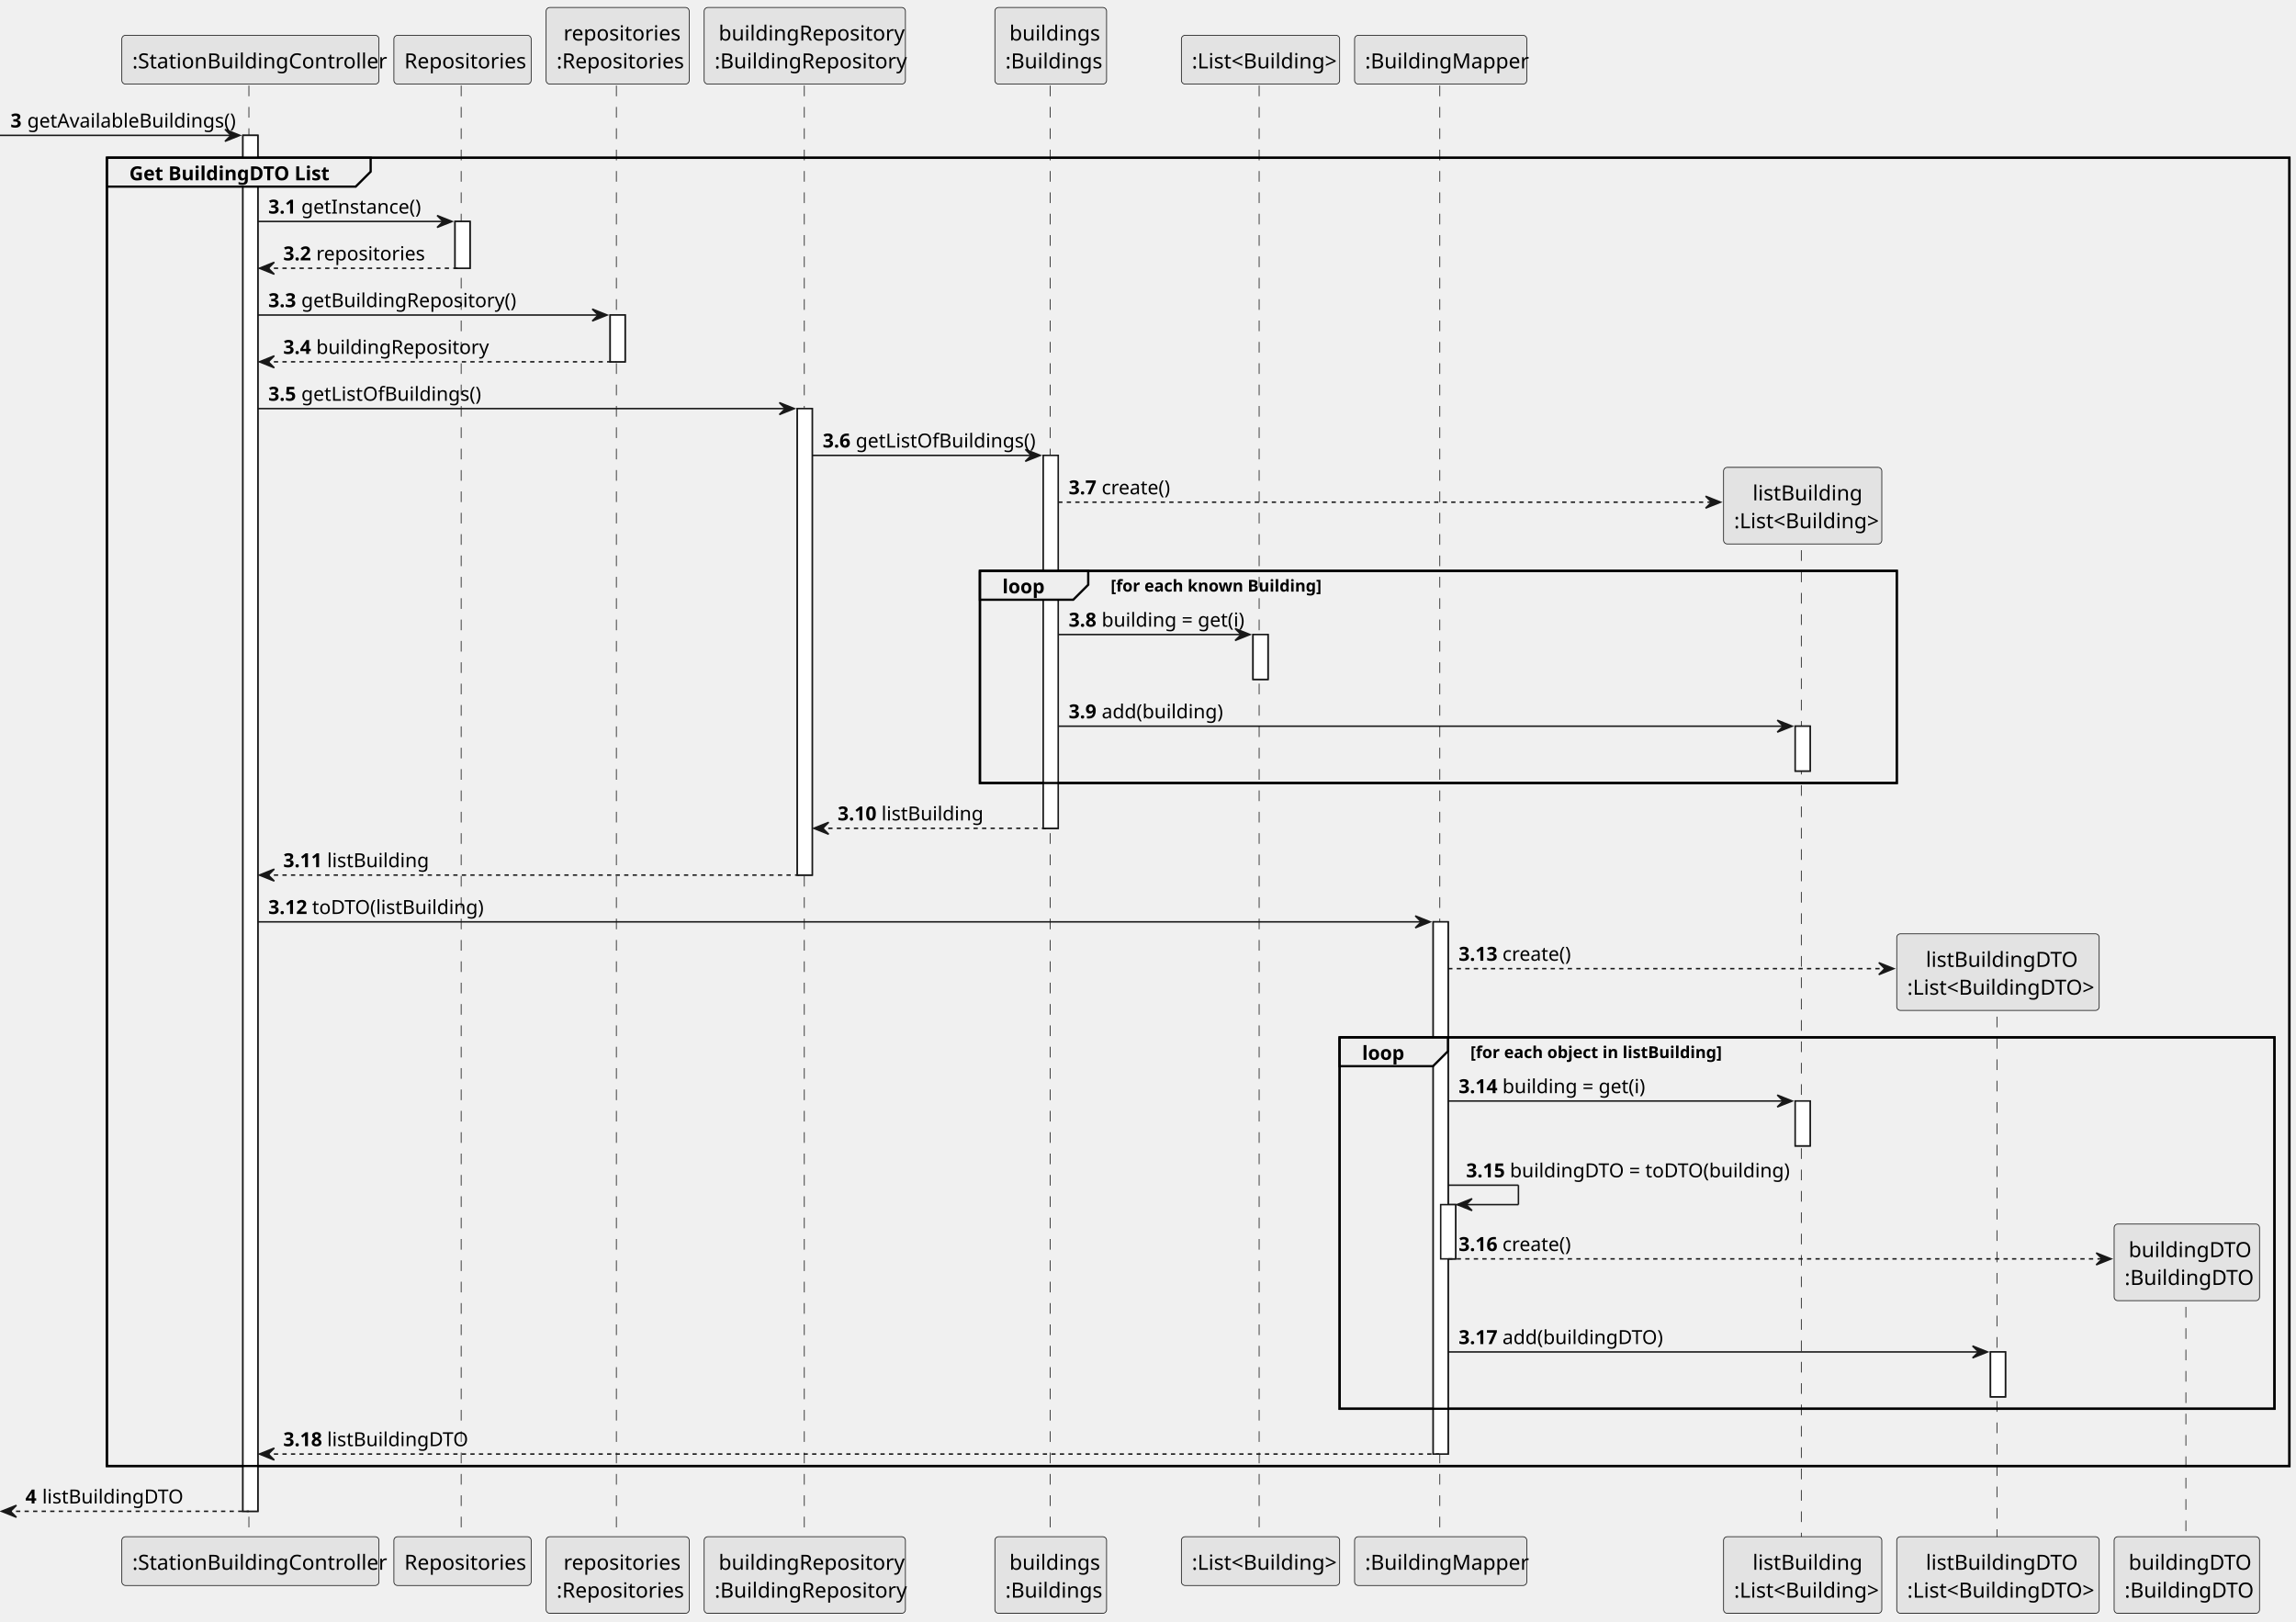
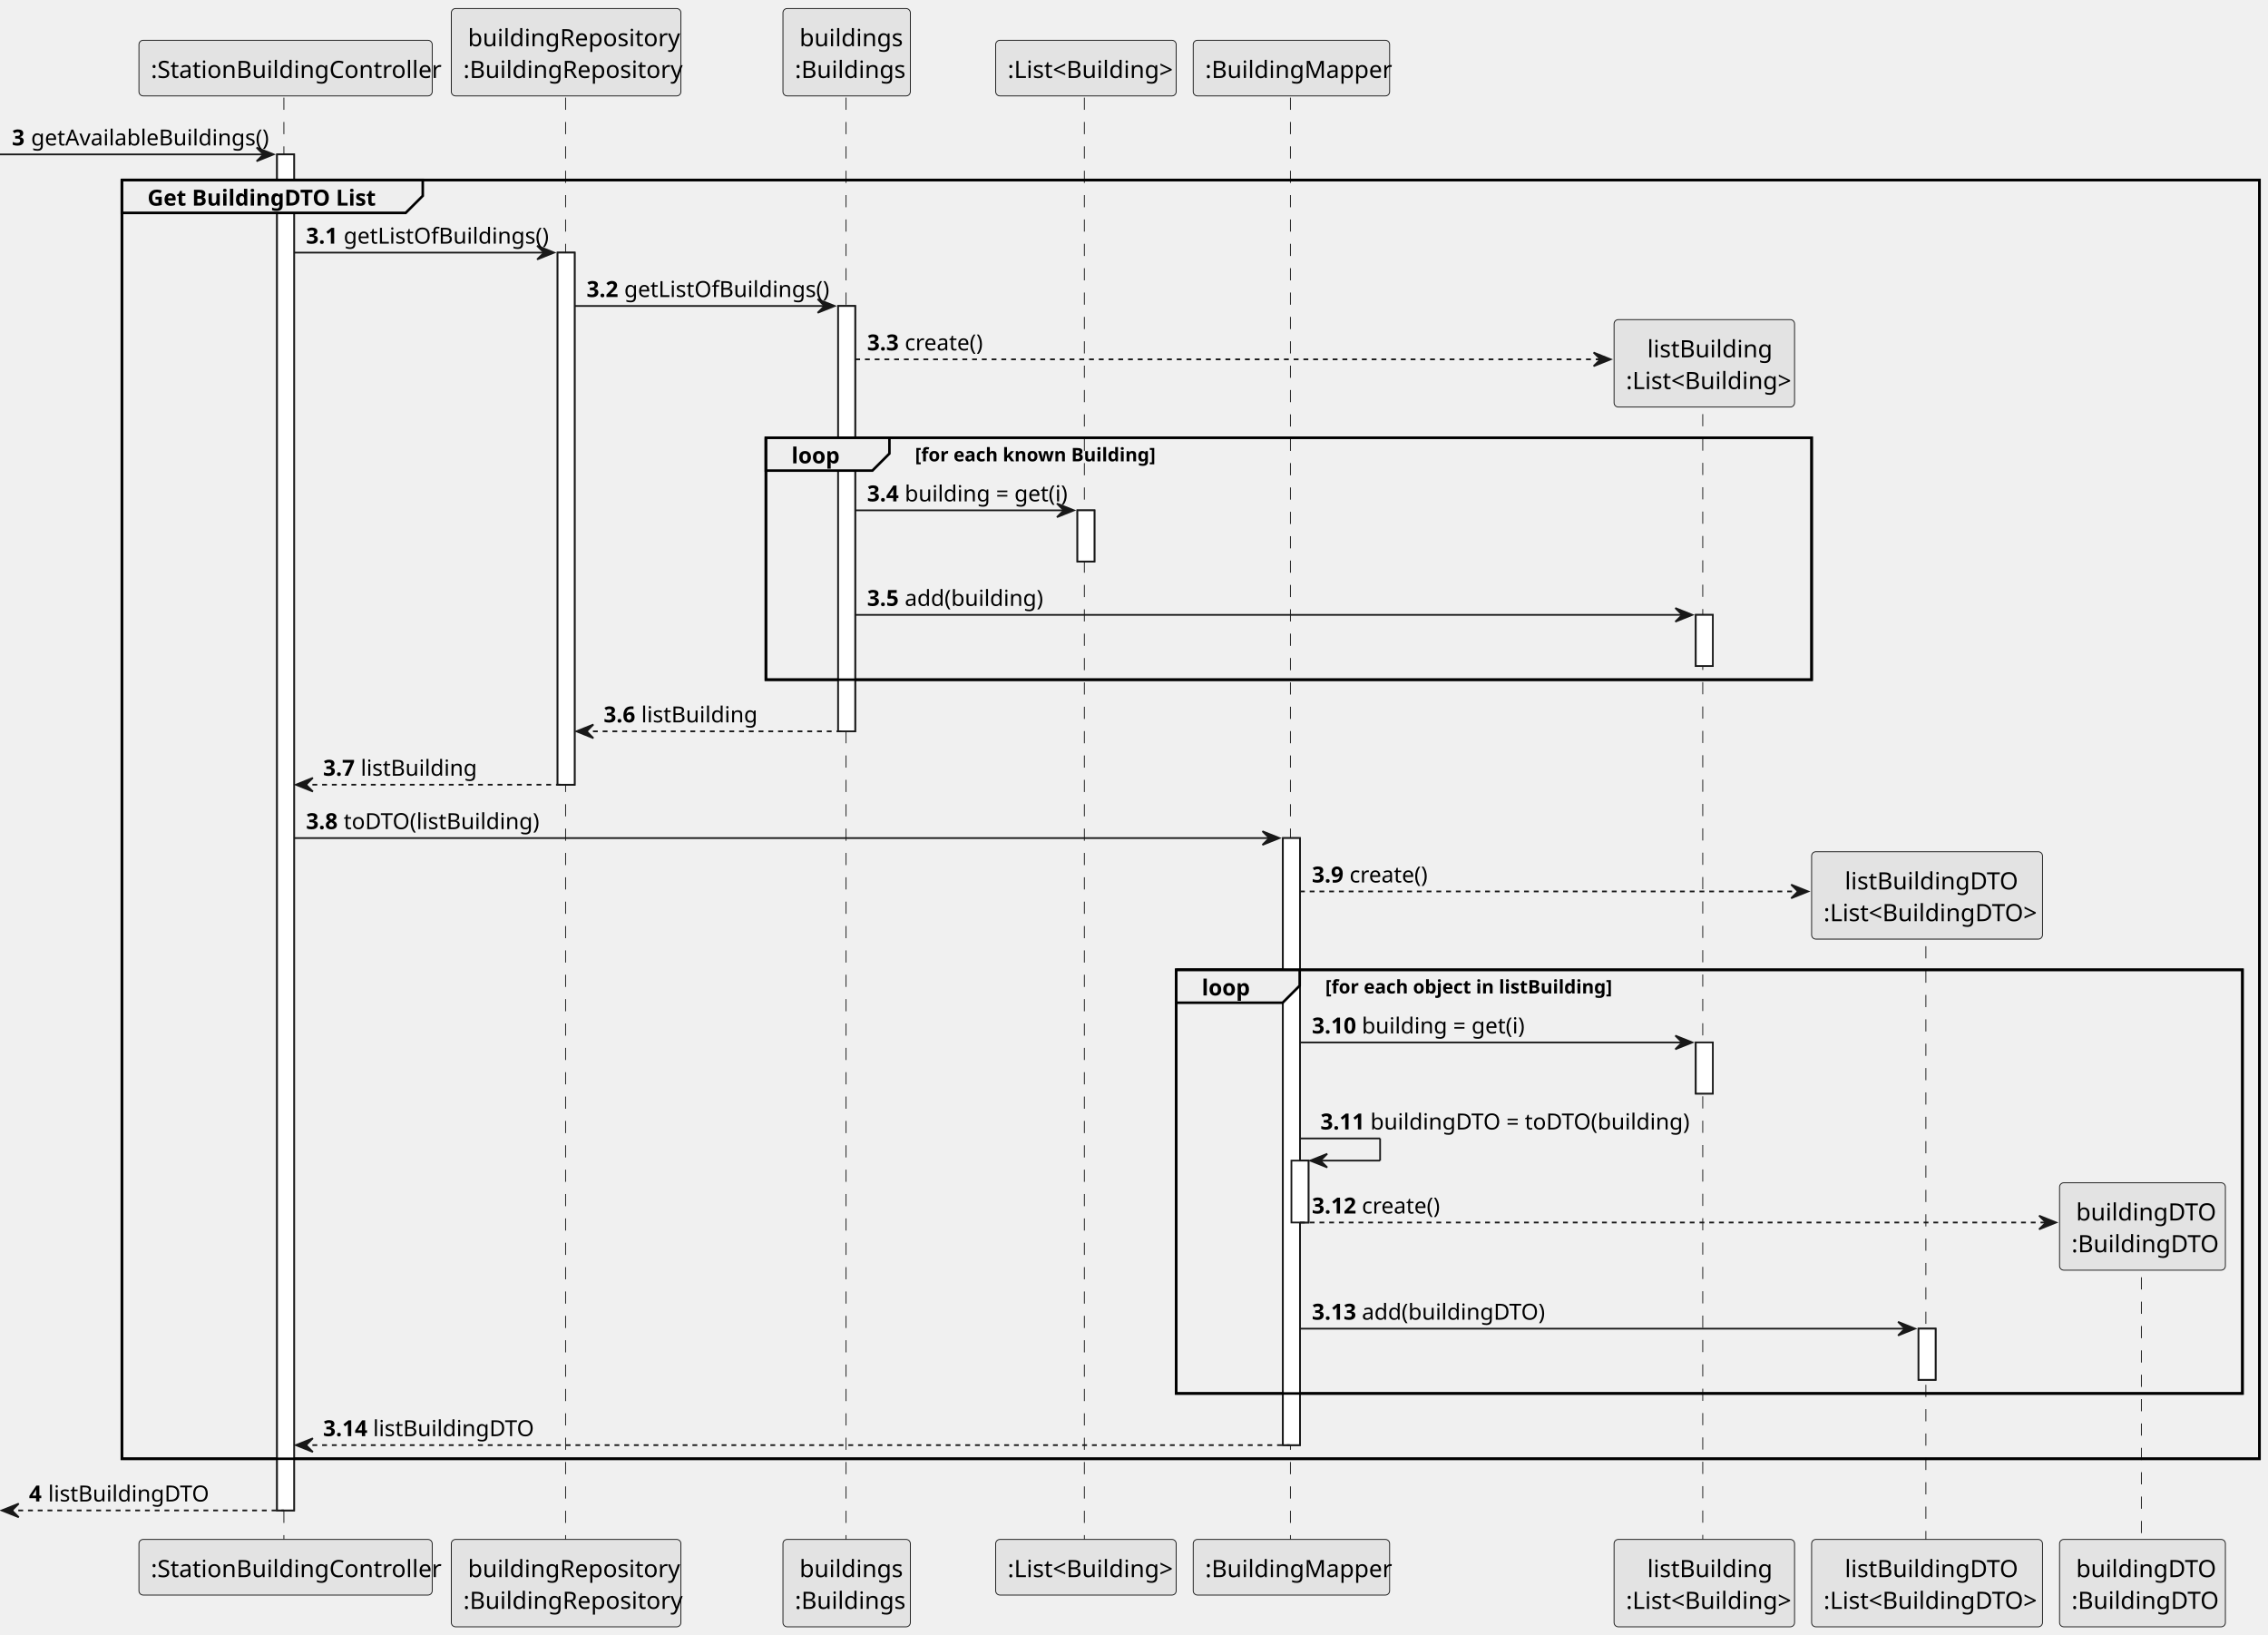
- <svg xmlns="http://www.w3.org/2000/svg" contentStyleType="text/css" height="759.5px" preserveAspectRatio="none" style="width:1075px;height:759px;background:#FFFFFF;" version="1.1" viewBox="0 0 1075 759" width="1075.9px" zoomAndPan="magnify">
+ <svg xmlns="http://www.w3.org/2000/svg" contentStyleType="text/css" height="671.3px" preserveAspectRatio="none" style="width:931px;height:671px;background:#FFFFFF;" version="1.1" viewBox="0 0 931 671" width="931.7px" zoomAndPan="magnify">
  <defs />
  <g>
-     <rect fill="#FFFFFF" height="644.179" style="stroke:#181818;stroke-width:0.7;" width="7" x="113.73" y="63.373" />
-     <rect fill="#FFFFFF" height="21.904" style="stroke:#181818;stroke-width:0.7;" width="7" x="213.057" y="103.681" />
-     <rect fill="#FFFFFF" height="21.904" style="stroke:#181818;stroke-width:0.7;" width="7" x="285.688" y="147.488" />
-     <rect fill="#FFFFFF" height="218.392" style="stroke:#181818;stroke-width:0.7;" width="7" x="373.301" y="191.296" />
-     <rect fill="#FFFFFF" height="174.584" style="stroke:#181818;stroke-width:0.7;" width="7" x="488.458" y="213.199" />
-     <rect fill="#FFFFFF" height="21" style="stroke:#181818;stroke-width:0.7;" width="7" x="586.682" y="297.076" />
-     <rect fill="#FFFFFF" height="249.158" style="stroke:#181818;stroke-width:0.7;" width="7" x="671.037" y="431.591" />
-     <rect fill="#FFFFFF" height="25.404" style="stroke:#181818;stroke-width:0.7;" width="7" x="674.537" y="563.972" />
-     <rect fill="#FFFFFF" height="21" style="stroke:#181818;stroke-width:0.7;" width="7" x="840.526" y="339.98" />
-     <rect fill="#FFFFFF" height="21" style="stroke:#181818;stroke-width:0.7;" width="7" x="840.526" y="515.468" />
-     <rect fill="#FFFFFF" height="21" style="stroke:#181818;stroke-width:0.7;" width="7" x="931.958" y="632.945" />
-     <rect fill="none" height="612.475" style="stroke:#000000;stroke-width:1.05;" width="1021.886" x="50.037" y="73.873" />
-     <rect fill="none" height="99.311" style="stroke:#000000;stroke-width:1.05;" width="429.258" x="458.812" y="267.269" />
-     <rect fill="none" height="173.884" style="stroke:#000000;stroke-width:1.05;" width="437.697" x="627.226" y="485.661" />
-     <line style="stroke:#181818;stroke-width:0.35;stroke-dasharray:5.0,5.0;" x1="116.537" x2="116.537" y1="40.069" y2="720.152" />
-     <line style="stroke:#181818;stroke-width:0.35;stroke-dasharray:5.0,5.0;" x1="215.922" x2="215.922" y1="40.069" y2="720.152" />
-     <line style="stroke:#181818;stroke-width:0.35;stroke-dasharray:5.0,5.0;" x1="288.591" x2="288.591" y1="40.069" y2="720.152" />
-     <line style="stroke:#181818;stroke-width:0.35;stroke-dasharray:5.0,5.0;" x1="376.584" x2="376.584" y1="40.069" y2="720.152" />
-     <line style="stroke:#181818;stroke-width:0.35;stroke-dasharray:5.0,5.0;" x1="491.712" x2="491.712" y1="40.069" y2="720.152" />
-     <line style="stroke:#181818;stroke-width:0.35;stroke-dasharray:5.0,5.0;" x1="589.538" x2="589.538" y1="40.069" y2="720.152" />
-     <line style="stroke:#181818;stroke-width:0.35;stroke-dasharray:5.0,5.0;" x1="674.126" x2="674.126" y1="40.069" y2="720.152" />
-     <line style="stroke:#181818;stroke-width:0.35;stroke-dasharray:5.0,5.0;" x1="843.382" x2="843.382" y1="247.584" y2="720.152" />
-     <line style="stroke:#181818;stroke-width:0.35;stroke-dasharray:5.0,5.0;" x1="934.97" x2="934.97" y1="465.976" y2="720.152" />
-     <line style="stroke:#181818;stroke-width:0.35;stroke-dasharray:5.0,5.0;" x1="1023.445" x2="1023.445" y1="601.856" y2="720.152" />
+     <rect fill="#FFFFFF" height="556.564" style="stroke:#181818;stroke-width:0.7;" width="7" x="113.73" y="63.373" />
+     <rect fill="#FFFFFF" height="218.392" style="stroke:#181818;stroke-width:0.7;" width="7" x="228.887" y="103.681" />
+     <rect fill="#FFFFFF" height="174.584" style="stroke:#181818;stroke-width:0.7;" width="7" x="344.045" y="125.584" />
+     <rect fill="#FFFFFF" height="21" style="stroke:#181818;stroke-width:0.7;" width="7" x="442.268" y="209.461" />
+     <rect fill="#FFFFFF" height="249.158" style="stroke:#181818;stroke-width:0.7;" width="7" x="526.623" y="343.976" />
+     <rect fill="#FFFFFF" height="25.404" style="stroke:#181818;stroke-width:0.7;" width="7" x="530.123" y="476.357" />
+     <rect fill="#FFFFFF" height="21" style="stroke:#181818;stroke-width:0.7;" width="7" x="696.112" y="252.365" />
+     <rect fill="#FFFFFF" height="21" style="stroke:#181818;stroke-width:0.7;" width="7" x="696.112" y="427.853" />
+     <rect fill="#FFFFFF" height="21" style="stroke:#181818;stroke-width:0.7;" width="7" x="787.544" y="545.33" />
+     <rect fill="none" height="524.861" style="stroke:#000000;stroke-width:1.05;" width="877.473" x="50.037" y="73.873" />
+     <rect fill="none" height="99.311" style="stroke:#000000;stroke-width:1.05;" width="429.258" x="314.398" y="179.654" />
+     <rect fill="none" height="173.884" style="stroke:#000000;stroke-width:1.05;" width="437.697" x="482.813" y="398.046" />
+     <line style="stroke:#181818;stroke-width:0.35;stroke-dasharray:5.0,5.0;" x1="116.537" x2="116.537" y1="40.069" y2="632.538" />
+     <line style="stroke:#181818;stroke-width:0.35;stroke-dasharray:5.0,5.0;" x1="232.17" x2="232.17" y1="40.069" y2="632.538" />
+     <line style="stroke:#181818;stroke-width:0.35;stroke-dasharray:5.0,5.0;" x1="347.298" x2="347.298" y1="40.069" y2="632.538" />
+     <line style="stroke:#181818;stroke-width:0.35;stroke-dasharray:5.0,5.0;" x1="445.124" x2="445.124" y1="40.069" y2="632.538" />
+     <line style="stroke:#181818;stroke-width:0.35;stroke-dasharray:5.0,5.0;" x1="529.713" x2="529.713" y1="40.069" y2="632.538" />
+     <line style="stroke:#181818;stroke-width:0.35;stroke-dasharray:5.0,5.0;" x1="698.968" x2="698.968" y1="159.969" y2="632.538" />
+     <line style="stroke:#181818;stroke-width:0.35;stroke-dasharray:5.0,5.0;" x1="790.557" x2="790.557" y1="378.361" y2="632.538" />
+     <line style="stroke:#181818;stroke-width:0.35;stroke-dasharray:5.0,5.0;" x1="879.032" x2="879.032" y1="514.242" y2="632.538" />
    <rect fill="#E3E3E3" height="22.835" rx="1.75" ry="1.75" style="stroke:#181818;stroke-width:0.35;" width="120.385" x="57.037" y="16.535" />
    <text fill="#000000" font-family="sans-serif" font-size="9.8" lengthAdjust="spacing" textLength="110.585" x="61.937" y="32.01">:StationBuildingController</text>
-     <rect fill="#E3E3E3" height="22.835" rx="1.75" ry="1.75" style="stroke:#181818;stroke-width:0.35;" width="120.385" x="57.037" y="719.452" />
-     <text fill="#000000" font-family="sans-serif" font-size="9.8" lengthAdjust="spacing" textLength="110.585" x="61.937" y="734.928">:StationBuildingController</text>
-     <rect fill="#E3E3E3" height="22.835" rx="1.75" ry="1.75" style="stroke:#181818;stroke-width:0.35;" width="64.269" x="184.422" y="16.535" />
-     <text fill="#000000" font-family="sans-serif" font-size="9.8" lengthAdjust="spacing" textLength="54.469" x="189.322" y="32.01">Repositories</text>
-     <rect fill="#E3E3E3" height="22.835" rx="1.75" ry="1.75" style="stroke:#181818;stroke-width:0.35;" width="64.269" x="184.422" y="719.452" />
-     <text fill="#000000" font-family="sans-serif" font-size="9.8" lengthAdjust="spacing" textLength="54.469" x="189.322" y="734.928">Repositories</text>
-     <rect fill="#E3E3E3" height="35.87" rx="1.75" ry="1.75" style="stroke:#181818;stroke-width:0.35;" width="66.992" x="255.691" y="3.5" />
-     <text fill="#000000" font-family="sans-serif" font-size="9.8" lengthAdjust="spacing" textLength="50.656" x="263.86" y="18.975">repositories</text>
-     <text fill="#000000" font-family="sans-serif" font-size="9.8" lengthAdjust="spacing" textLength="57.192" x="260.591" y="32.01">:Repositories</text>
-     <rect fill="#E3E3E3" height="35.87" rx="1.75" ry="1.75" style="stroke:#181818;stroke-width:0.35;" width="66.992" x="255.691" y="719.452" />
-     <text fill="#000000" font-family="sans-serif" font-size="9.8" lengthAdjust="spacing" textLength="50.656" x="263.86" y="734.928">repositories</text>
-     <text fill="#000000" font-family="sans-serif" font-size="9.8" lengthAdjust="spacing" textLength="57.192" x="260.591" y="747.962">:Repositories</text>
-     <rect fill="#E3E3E3" height="35.87" rx="1.75" ry="1.75" style="stroke:#181818;stroke-width:0.35;" width="94.234" x="329.684" y="3.5" />
-     <text fill="#000000" font-family="sans-serif" font-size="9.8" lengthAdjust="spacing" textLength="80.625" x="336.488" y="18.975">buildingRepository</text>
-     <text fill="#000000" font-family="sans-serif" font-size="9.8" lengthAdjust="spacing" textLength="84.434" x="334.584" y="32.01">:BuildingRepository</text>
-     <rect fill="#E3E3E3" height="35.87" rx="1.75" ry="1.75" style="stroke:#181818;stroke-width:0.35;" width="94.234" x="329.684" y="719.452" />
-     <text fill="#000000" font-family="sans-serif" font-size="9.8" lengthAdjust="spacing" textLength="80.625" x="336.488" y="734.928">buildingRepository</text>
-     <text fill="#000000" font-family="sans-serif" font-size="9.8" lengthAdjust="spacing" textLength="84.434" x="334.584" y="747.962">:BuildingRepository</text>
-     <rect fill="#E3E3E3" height="35.87" rx="1.75" ry="1.75" style="stroke:#181818;stroke-width:0.35;" width="52.292" x="465.812" y="3.5" />
-     <text fill="#000000" font-family="sans-serif" font-size="9.8" lengthAdjust="spacing" textLength="38.683" x="472.617" y="18.975">buildings</text>
-     <text fill="#000000" font-family="sans-serif" font-size="9.8" lengthAdjust="spacing" textLength="42.492" x="470.712" y="32.01">:Buildings</text>
-     <rect fill="#E3E3E3" height="35.87" rx="1.75" ry="1.75" style="stroke:#181818;stroke-width:0.35;" width="52.292" x="465.812" y="719.452" />
-     <text fill="#000000" font-family="sans-serif" font-size="9.8" lengthAdjust="spacing" textLength="38.683" x="472.617" y="734.928">buildings</text>
-     <text fill="#000000" font-family="sans-serif" font-size="9.8" lengthAdjust="spacing" textLength="42.492" x="470.712" y="747.962">:Buildings</text>
-     <rect fill="#E3E3E3" height="22.835" rx="1.75" ry="1.75" style="stroke:#181818;stroke-width:0.35;" width="74.089" x="553.138" y="16.535" />
-     <text fill="#000000" font-family="sans-serif" font-size="9.8" lengthAdjust="spacing" textLength="64.289" x="558.038" y="32.01">:List&lt;Building&gt;</text>
-     <rect fill="#E3E3E3" height="22.835" rx="1.75" ry="1.75" style="stroke:#181818;stroke-width:0.35;" width="74.089" x="553.138" y="719.452" />
-     <text fill="#000000" font-family="sans-serif" font-size="9.8" lengthAdjust="spacing" textLength="64.289" x="558.038" y="734.928">:List&lt;Building&gt;</text>
-     <rect fill="#E3E3E3" height="22.835" rx="1.75" ry="1.75" style="stroke:#181818;stroke-width:0.35;" width="80.62" x="634.226" y="16.535" />
-     <text fill="#000000" font-family="sans-serif" font-size="9.8" lengthAdjust="spacing" textLength="70.82" x="639.126" y="32.01">:BuildingMapper</text>
-     <rect fill="#E3E3E3" height="22.835" rx="1.75" ry="1.75" style="stroke:#181818;stroke-width:0.35;" width="80.62" x="634.226" y="719.452" />
-     <text fill="#000000" font-family="sans-serif" font-size="9.8" lengthAdjust="spacing" textLength="70.82" x="639.126" y="734.928">:BuildingMapper</text>
-     <rect fill="#E3E3E3" height="35.87" rx="1.75" ry="1.75" style="stroke:#181818;stroke-width:0.35;" width="74.089" x="806.982" y="719.452" />
-     <text fill="#000000" font-family="sans-serif" font-size="9.8" lengthAdjust="spacing" textLength="46.847" x="820.603" y="734.928">listBuilding</text>
-     <text fill="#000000" font-family="sans-serif" font-size="9.8" lengthAdjust="spacing" textLength="64.289" x="811.882" y="747.962">:List&lt;Building&gt;</text>
-     <rect fill="#E3E3E3" height="35.87" rx="1.75" ry="1.75" style="stroke:#181818;stroke-width:0.35;" width="94.775" x="888.07" y="719.452" />
-     <text fill="#000000" font-family="sans-serif" font-size="9.8" lengthAdjust="spacing" textLength="67.533" x="901.691" y="734.928">listBuildingDTO</text>
-     <text fill="#000000" font-family="sans-serif" font-size="9.8" lengthAdjust="spacing" textLength="84.975" x="892.97" y="747.962">:List&lt;BuildingDTO&gt;</text>
-     <rect fill="#E3E3E3" height="35.87" rx="1.75" ry="1.75" style="stroke:#181818;stroke-width:0.35;" width="68.078" x="989.845" y="719.452" />
-     <text fill="#000000" font-family="sans-serif" font-size="9.8" lengthAdjust="spacing" textLength="54.469" x="996.65" y="734.928">buildingDTO</text>
-     <text fill="#000000" font-family="sans-serif" font-size="9.8" lengthAdjust="spacing" textLength="58.278" x="994.745" y="747.962">:BuildingDTO</text>
-     <rect fill="#FFFFFF" height="644.179" style="stroke:#181818;stroke-width:0.7;" width="7" x="113.73" y="63.373" />
-     <rect fill="#FFFFFF" height="21.904" style="stroke:#181818;stroke-width:0.7;" width="7" x="213.057" y="103.681" />
-     <rect fill="#FFFFFF" height="21.904" style="stroke:#181818;stroke-width:0.7;" width="7" x="285.688" y="147.488" />
-     <rect fill="#FFFFFF" height="218.392" style="stroke:#181818;stroke-width:0.7;" width="7" x="373.301" y="191.296" />
-     <rect fill="#FFFFFF" height="174.584" style="stroke:#181818;stroke-width:0.7;" width="7" x="488.458" y="213.199" />
-     <rect fill="#FFFFFF" height="21" style="stroke:#181818;stroke-width:0.7;" width="7" x="586.682" y="297.076" />
-     <rect fill="#FFFFFF" height="249.158" style="stroke:#181818;stroke-width:0.7;" width="7" x="671.037" y="431.591" />
-     <rect fill="#FFFFFF" height="25.404" style="stroke:#181818;stroke-width:0.7;" width="7" x="674.537" y="563.972" />
-     <rect fill="#FFFFFF" height="21" style="stroke:#181818;stroke-width:0.7;" width="7" x="840.526" y="339.98" />
-     <rect fill="#FFFFFF" height="21" style="stroke:#181818;stroke-width:0.7;" width="7" x="840.526" y="515.468" />
-     <rect fill="#FFFFFF" height="21" style="stroke:#181818;stroke-width:0.7;" width="7" x="931.958" y="632.945" />
+     <rect fill="#E3E3E3" height="22.835" rx="1.75" ry="1.75" style="stroke:#181818;stroke-width:0.35;" width="120.385" x="57.037" y="631.837" />
+     <text fill="#000000" font-family="sans-serif" font-size="9.8" lengthAdjust="spacing" textLength="110.585" x="61.937" y="647.313">:StationBuildingController</text>
+     <rect fill="#E3E3E3" height="35.87" rx="1.75" ry="1.75" style="stroke:#181818;stroke-width:0.35;" width="94.234" x="185.27" y="3.5" />
+     <text fill="#000000" font-family="sans-serif" font-size="9.8" lengthAdjust="spacing" textLength="80.625" x="192.075" y="18.975">buildingRepository</text>
+     <text fill="#000000" font-family="sans-serif" font-size="9.8" lengthAdjust="spacing" textLength="84.434" x="190.17" y="32.01">:BuildingRepository</text>
+     <rect fill="#E3E3E3" height="35.87" rx="1.75" ry="1.75" style="stroke:#181818;stroke-width:0.35;" width="94.234" x="185.27" y="631.837" />
+     <text fill="#000000" font-family="sans-serif" font-size="9.8" lengthAdjust="spacing" textLength="80.625" x="192.075" y="647.313">buildingRepository</text>
+     <text fill="#000000" font-family="sans-serif" font-size="9.8" lengthAdjust="spacing" textLength="84.434" x="190.17" y="660.347">:BuildingRepository</text>
+     <rect fill="#E3E3E3" height="35.87" rx="1.75" ry="1.75" style="stroke:#181818;stroke-width:0.35;" width="52.292" x="321.398" y="3.5" />
+     <text fill="#000000" font-family="sans-serif" font-size="9.8" lengthAdjust="spacing" textLength="38.683" x="328.203" y="18.975">buildings</text>
+     <text fill="#000000" font-family="sans-serif" font-size="9.8" lengthAdjust="spacing" textLength="42.492" x="326.298" y="32.01">:Buildings</text>
+     <rect fill="#E3E3E3" height="35.87" rx="1.75" ry="1.75" style="stroke:#181818;stroke-width:0.35;" width="52.292" x="321.398" y="631.837" />
+     <text fill="#000000" font-family="sans-serif" font-size="9.8" lengthAdjust="spacing" textLength="38.683" x="328.203" y="647.313">buildings</text>
+     <text fill="#000000" font-family="sans-serif" font-size="9.8" lengthAdjust="spacing" textLength="42.492" x="326.298" y="660.347">:Buildings</text>
+     <rect fill="#E3E3E3" height="22.835" rx="1.75" ry="1.75" style="stroke:#181818;stroke-width:0.35;" width="74.089" x="408.724" y="16.535" />
+     <text fill="#000000" font-family="sans-serif" font-size="9.8" lengthAdjust="spacing" textLength="64.289" x="413.624" y="32.01">:List&lt;Building&gt;</text>
+     <rect fill="#E3E3E3" height="22.835" rx="1.75" ry="1.75" style="stroke:#181818;stroke-width:0.35;" width="74.089" x="408.724" y="631.837" />
+     <text fill="#000000" font-family="sans-serif" font-size="9.8" lengthAdjust="spacing" textLength="64.289" x="413.624" y="647.313">:List&lt;Building&gt;</text>
+     <rect fill="#E3E3E3" height="22.835" rx="1.75" ry="1.75" style="stroke:#181818;stroke-width:0.35;" width="80.62" x="489.813" y="16.535" />
+     <text fill="#000000" font-family="sans-serif" font-size="9.8" lengthAdjust="spacing" textLength="70.82" x="494.713" y="32.01">:BuildingMapper</text>
+     <rect fill="#E3E3E3" height="22.835" rx="1.75" ry="1.75" style="stroke:#181818;stroke-width:0.35;" width="80.62" x="489.813" y="631.837" />
+     <text fill="#000000" font-family="sans-serif" font-size="9.8" lengthAdjust="spacing" textLength="70.82" x="494.713" y="647.313">:BuildingMapper</text>
+     <rect fill="#E3E3E3" height="35.87" rx="1.75" ry="1.75" style="stroke:#181818;stroke-width:0.35;" width="74.089" x="662.568" y="631.837" />
+     <text fill="#000000" font-family="sans-serif" font-size="9.8" lengthAdjust="spacing" textLength="46.847" x="676.189" y="647.313">listBuilding</text>
+     <text fill="#000000" font-family="sans-serif" font-size="9.8" lengthAdjust="spacing" textLength="64.289" x="667.468" y="660.347">:List&lt;Building&gt;</text>
+     <rect fill="#E3E3E3" height="35.87" rx="1.75" ry="1.75" style="stroke:#181818;stroke-width:0.35;" width="94.775" x="743.657" y="631.837" />
+     <text fill="#000000" font-family="sans-serif" font-size="9.8" lengthAdjust="spacing" textLength="67.533" x="757.278" y="647.313">listBuildingDTO</text>
+     <text fill="#000000" font-family="sans-serif" font-size="9.8" lengthAdjust="spacing" textLength="84.975" x="748.557" y="660.347">:List&lt;BuildingDTO&gt;</text>
+     <rect fill="#E3E3E3" height="35.87" rx="1.75" ry="1.75" style="stroke:#181818;stroke-width:0.35;" width="68.078" x="845.432" y="631.837" />
+     <text fill="#000000" font-family="sans-serif" font-size="9.8" lengthAdjust="spacing" textLength="54.469" x="852.236" y="647.313">buildingDTO</text>
+     <text fill="#000000" font-family="sans-serif" font-size="9.8" lengthAdjust="spacing" textLength="58.278" x="850.332" y="660.347">:BuildingDTO</text>
+     <rect fill="#FFFFFF" height="556.564" style="stroke:#181818;stroke-width:0.7;" width="7" x="113.73" y="63.373" />
+     <rect fill="#FFFFFF" height="218.392" style="stroke:#181818;stroke-width:0.7;" width="7" x="228.887" y="103.681" />
+     <rect fill="#FFFFFF" height="174.584" style="stroke:#181818;stroke-width:0.7;" width="7" x="344.045" y="125.584" />
+     <rect fill="#FFFFFF" height="21" style="stroke:#181818;stroke-width:0.7;" width="7" x="442.268" y="209.461" />
+     <rect fill="#FFFFFF" height="249.158" style="stroke:#181818;stroke-width:0.7;" width="7" x="526.623" y="343.976" />
+     <rect fill="#FFFFFF" height="25.404" style="stroke:#181818;stroke-width:0.7;" width="7" x="530.123" y="476.357" />
+     <rect fill="#FFFFFF" height="21" style="stroke:#181818;stroke-width:0.7;" width="7" x="696.112" y="252.365" />
+     <rect fill="#FFFFFF" height="21" style="stroke:#181818;stroke-width:0.7;" width="7" x="696.112" y="427.853" />
+     <rect fill="#FFFFFF" height="21" style="stroke:#181818;stroke-width:0.7;" width="7" x="787.544" y="545.33" />
    <polygon fill="#181818" points="105.329,60.573,112.329,63.373,105.329,66.173,108.129,63.373" style="stroke:#181818;stroke-width:0.7;" />
    <line style="stroke:#181818;stroke-width:0.7;" x1="0" x2="109.529" y1="63.373" y2="63.373" />
    <text fill="#000000" font-family="sans-serif" font-size="9.1" font-weight="bold" lengthAdjust="spacing" textLength="5.061" x="4.9" y="59.689">3</text>
    <text fill="#000000" font-family="sans-serif" font-size="9.1" lengthAdjust="spacing" textLength="92.569" x="12.761" y="59.689">getAvailableBuildings()</text>
    <path d="M50.037,73.873 L173.541,73.873 L173.541,80.377 L166.541,87.377 L50.037,87.377 L50.037,73.873 " fill="#EEEEEE" style="stroke:#000000;stroke-width:1.05;" />
-     <rect fill="none" height="612.475" style="stroke:#000000;stroke-width:1.05;" width="1021.886" x="50.037" y="73.873" />
+     <rect fill="none" height="524.861" style="stroke:#000000;stroke-width:1.05;" width="877.473" x="50.037" y="73.873" />
    <text fill="#000000" font-family="sans-serif" font-size="9.1" font-weight="bold" lengthAdjust="spacing" textLength="92.004" x="60.537" y="84.393">Get BuildingDTO List</text>
-     <polygon fill="#181818" points="204.657,100.881,211.657,103.681,204.657,106.481,207.457,103.681" style="stroke:#181818;stroke-width:0.7;" />
-     <line style="stroke:#181818;stroke-width:0.7;" x1="120.73" x2="208.857" y1="103.681" y2="103.681" />
+     <polygon fill="#181818" points="220.487,100.881,227.487,103.681,220.487,106.481,223.287,103.681" style="stroke:#181818;stroke-width:0.7;" />
+     <line style="stroke:#181818;stroke-width:0.7;" x1="120.73" x2="224.687" y1="103.681" y2="103.681" />
    <text fill="#000000" font-family="sans-serif" font-size="9.1" font-weight="bold" lengthAdjust="spacing" textLength="12.65" x="125.629" y="99.997">3.1</text>
-     <text fill="#000000" font-family="sans-serif" font-size="9.1" lengthAdjust="spacing" textLength="53.111" x="141.08" y="99.997">getInstance()</text>
-     <polygon fill="#181818" points="128.429,122.784,121.43,125.584,128.429,128.384,125.629,125.584" style="stroke:#181818;stroke-width:0.7;" />
-     <line style="stroke:#181818;stroke-width:0.7;stroke-dasharray:2.0,2.0;" x1="124.23" x2="215.857" y1="125.584" y2="125.584" />
-     <text fill="#000000" font-family="sans-serif" font-size="9.1" font-weight="bold" lengthAdjust="spacing" textLength="12.65" x="132.63" y="121.9">3.2</text>
-     <text fill="#000000" font-family="sans-serif" font-size="9.1" lengthAdjust="spacing" textLength="47.037" x="148.08" y="121.9">repositories</text>
-     <polygon fill="#181818" points="277.288,144.688,284.288,147.488,277.288,150.288,280.087,147.488" style="stroke:#181818;stroke-width:0.7;" />
-     <line style="stroke:#181818;stroke-width:0.7;" x1="120.73" x2="281.488" y1="147.488" y2="147.488" />
-     <text fill="#000000" font-family="sans-serif" font-size="9.1" font-weight="bold" lengthAdjust="spacing" textLength="12.65" x="125.629" y="143.804">3.3</text>
-     <text fill="#000000" font-family="sans-serif" font-size="9.1" lengthAdjust="spacing" textLength="94.586" x="141.08" y="143.804">getBuildingRepository()</text>
-     <polygon fill="#181818" points="128.429,166.592,121.43,169.392,128.429,172.192,125.629,169.392" style="stroke:#181818;stroke-width:0.7;" />
-     <line style="stroke:#181818;stroke-width:0.7;stroke-dasharray:2.0,2.0;" x1="124.23" x2="288.488" y1="169.392" y2="169.392" />
-     <text fill="#000000" font-family="sans-serif" font-size="9.1" font-weight="bold" lengthAdjust="spacing" textLength="12.65" x="132.63" y="165.708">3.4</text>
-     <text fill="#000000" font-family="sans-serif" font-size="9.1" lengthAdjust="spacing" textLength="74.866" x="148.08" y="165.708">buildingRepository</text>
-     <polygon fill="#181818" points="364.901,188.495,371.901,191.296,364.901,194.095,367.701,191.296" style="stroke:#181818;stroke-width:0.7;" />
-     <line style="stroke:#181818;stroke-width:0.7;" x1="120.73" x2="369.101" y1="191.296" y2="191.296" />
-     <text fill="#000000" font-family="sans-serif" font-size="9.1" font-weight="bold" lengthAdjust="spacing" textLength="12.65" x="125.629" y="187.612">3.5</text>
-     <text fill="#000000" font-family="sans-serif" font-size="9.1" lengthAdjust="spacing" textLength="79.407" x="141.08" y="187.612">getListOfBuildings()</text>
-     <polygon fill="#181818" points="480.058,210.399,487.058,213.199,480.058,215.999,482.858,213.199" style="stroke:#181818;stroke-width:0.7;" />
-     <line style="stroke:#181818;stroke-width:0.7;" x1="380.301" x2="484.258" y1="213.199" y2="213.199" />
-     <text fill="#000000" font-family="sans-serif" font-size="9.1" font-weight="bold" lengthAdjust="spacing" textLength="12.65" x="385.201" y="209.515">3.6</text>
-     <text fill="#000000" font-family="sans-serif" font-size="9.1" lengthAdjust="spacing" textLength="79.407" x="400.651" y="209.515">getListOfBuildings()</text>
-     <polygon fill="#181818" points="798.582,232.303,805.582,235.103,798.582,237.903,801.382,235.103" style="stroke:#181818;stroke-width:0.7;" />
-     <line style="stroke:#181818;stroke-width:0.7;stroke-dasharray:2.0,2.0;" x1="495.458" x2="802.782" y1="235.103" y2="235.103" />
-     <text fill="#000000" font-family="sans-serif" font-size="9.1" font-weight="bold" lengthAdjust="spacing" textLength="12.65" x="500.358" y="231.419">3.7</text>
-     <text fill="#000000" font-family="sans-serif" font-size="9.1" lengthAdjust="spacing" textLength="31.352" x="515.808" y="231.419">create()</text>
-     <rect fill="#E3E3E3" height="35.87" rx="1.75" ry="1.75" style="stroke:#181818;stroke-width:0.35;" width="74.089" x="806.982" y="218.799" />
-     <text fill="#000000" font-family="sans-serif" font-size="9.8" lengthAdjust="spacing" textLength="46.847" x="820.603" y="234.274">listBuilding</text>
-     <text fill="#000000" font-family="sans-serif" font-size="9.8" lengthAdjust="spacing" textLength="64.289" x="811.882" y="247.309">:List&lt;Building&gt;</text>
-     <path d="M458.812,267.269 L509.516,267.269 L509.516,273.772 L502.516,280.772 L458.812,280.772 L458.812,267.269 " fill="#EEEEEE" style="stroke:#000000;stroke-width:1.05;" />
-     <rect fill="none" height="99.311" style="stroke:#000000;stroke-width:1.05;" width="429.258" x="458.812" y="267.269" />
-     <text fill="#000000" font-family="sans-serif" font-size="9.1" font-weight="bold" lengthAdjust="spacing" textLength="19.204" x="469.312" y="277.789">loop</text>
-     <text fill="#000000" font-family="sans-serif" font-size="7.7" font-weight="bold" lengthAdjust="spacing" textLength="94.535" x="520.016" y="276.978">[for each known Building]</text>
-     <polygon fill="#181818" points="578.282,294.276,585.282,297.076,578.282,299.876,581.082,297.076" style="stroke:#181818;stroke-width:0.7;" />
-     <line style="stroke:#181818;stroke-width:0.7;" x1="495.458" x2="582.482" y1="297.076" y2="297.076" />
-     <text fill="#000000" font-family="sans-serif" font-size="9.1" font-weight="bold" lengthAdjust="spacing" textLength="12.65" x="500.358" y="293.392">3.8</text>
-     <text fill="#000000" font-family="sans-serif" font-size="9.1" lengthAdjust="spacing" textLength="62.474" x="515.808" y="293.392">building = get(i)</text>
-     <polygon fill="#181818" points="832.126,337.18,839.126,339.98,832.126,342.78,834.926,339.98" style="stroke:#181818;stroke-width:0.7;" />
-     <line style="stroke:#181818;stroke-width:0.7;" x1="495.458" x2="836.326" y1="339.98" y2="339.98" />
-     <text fill="#000000" font-family="sans-serif" font-size="9.1" font-weight="bold" lengthAdjust="spacing" textLength="12.65" x="500.358" y="336.296">3.9</text>
-     <text fill="#000000" font-family="sans-serif" font-size="9.1" lengthAdjust="spacing" textLength="52.614" x="515.808" y="336.296">add(building)</text>
-     <polygon fill="#181818" points="388.001,384.984,381.001,387.784,388.001,390.584,385.201,387.784" style="stroke:#181818;stroke-width:0.7;" />
-     <line style="stroke:#181818;stroke-width:0.7;stroke-dasharray:2.0,2.0;" x1="383.801" x2="491.258" y1="387.784" y2="387.784" />
-     <text fill="#000000" font-family="sans-serif" font-size="9.1" font-weight="bold" lengthAdjust="spacing" textLength="17.711" x="392.201" y="384.1">3.10</text>
-     <text fill="#000000" font-family="sans-serif" font-size="9.1" lengthAdjust="spacing" textLength="43.501" x="412.712" y="384.1">listBuilding</text>
-     <polygon fill="#181818" points="128.429,406.887,121.43,409.687,128.429,412.487,125.629,409.687" style="stroke:#181818;stroke-width:0.7;" />
-     <line style="stroke:#181818;stroke-width:0.7;stroke-dasharray:2.0,2.0;" x1="124.23" x2="376.101" y1="409.687" y2="409.687" />
-     <text fill="#000000" font-family="sans-serif" font-size="9.1" font-weight="bold" lengthAdjust="spacing" textLength="17.711" x="132.63" y="406.003">3.11</text>
-     <text fill="#000000" font-family="sans-serif" font-size="9.1" lengthAdjust="spacing" textLength="43.501" x="153.141" y="406.003">listBuilding</text>
-     <polygon fill="#181818" points="662.636,428.791,669.636,431.591,662.636,434.391,665.437,431.591" style="stroke:#181818;stroke-width:0.7;" />
-     <line style="stroke:#181818;stroke-width:0.7;" x1="120.73" x2="666.837" y1="431.591" y2="431.591" />
-     <text fill="#000000" font-family="sans-serif" font-size="9.1" font-weight="bold" lengthAdjust="spacing" textLength="17.711" x="125.629" y="427.907">3.12</text>
-     <text fill="#000000" font-family="sans-serif" font-size="9.1" lengthAdjust="spacing" textLength="76.359" x="146.141" y="427.907">toDTO(listBuilding)</text>
-     <polygon fill="#181818" points="879.67,450.695,886.67,453.495,879.67,456.295,882.47,453.495" style="stroke:#181818;stroke-width:0.7;" />
-     <line style="stroke:#181818;stroke-width:0.7;stroke-dasharray:2.0,2.0;" x1="678.037" x2="883.87" y1="453.495" y2="453.495" />
-     <text fill="#000000" font-family="sans-serif" font-size="9.1" font-weight="bold" lengthAdjust="spacing" textLength="17.711" x="682.937" y="449.811">3.13</text>
-     <text fill="#000000" font-family="sans-serif" font-size="9.1" lengthAdjust="spacing" textLength="31.352" x="703.448" y="449.811">create()</text>
-     <rect fill="#E3E3E3" height="35.87" rx="1.75" ry="1.75" style="stroke:#181818;stroke-width:0.35;" width="94.775" x="888.07" y="437.191" />
-     <text fill="#000000" font-family="sans-serif" font-size="9.8" lengthAdjust="spacing" textLength="67.533" x="901.691" y="452.666">listBuildingDTO</text>
-     <text fill="#000000" font-family="sans-serif" font-size="9.8" lengthAdjust="spacing" textLength="84.975" x="892.97" y="465.701">:List&lt;BuildingDTO&gt;</text>
-     <path d="M627.226,485.661 L677.931,485.661 L677.931,492.164 L670.931,499.164 L627.226,499.164 L627.226,485.661 " fill="#EEEEEE" style="stroke:#000000;stroke-width:1.05;" />
-     <rect fill="none" height="173.884" style="stroke:#000000;stroke-width:1.05;" width="437.697" x="627.226" y="485.661" />
-     <text fill="#000000" font-family="sans-serif" font-size="9.1" font-weight="bold" lengthAdjust="spacing" textLength="19.204" x="637.726" y="496.18">loop</text>
-     <text fill="#000000" font-family="sans-serif" font-size="7.7" font-weight="bold" lengthAdjust="spacing" textLength="112.936" x="688.431" y="495.37">[for each object in listBuilding]</text>
-     <polygon fill="#181818" points="832.126,512.668,839.126,515.468,832.126,518.268,834.926,515.468" style="stroke:#181818;stroke-width:0.7;" />
-     <line style="stroke:#181818;stroke-width:0.7;" x1="678.037" x2="836.326" y1="515.468" y2="515.468" />
-     <text fill="#000000" font-family="sans-serif" font-size="9.1" font-weight="bold" lengthAdjust="spacing" textLength="17.711" x="682.937" y="511.784">3.14</text>
-     <text fill="#000000" font-family="sans-serif" font-size="9.1" lengthAdjust="spacing" textLength="62.474" x="703.448" y="511.784">building = get(i)</text>
-     <line style="stroke:#181818;stroke-width:0.7;" x1="678.037" x2="710.937" y1="554.872" y2="554.872" />
-     <line style="stroke:#181818;stroke-width:0.7;" x1="710.937" x2="710.937" y1="554.872" y2="563.972" />
-     <line style="stroke:#181818;stroke-width:0.7;" x1="682.236" x2="710.937" y1="563.972" y2="563.972" />
-     <polygon fill="#181818" points="689.236,561.172,682.236,563.972,689.236,566.772,686.437,563.972" style="stroke:#181818;stroke-width:0.7;" />
-     <text fill="#000000" font-family="sans-serif" font-size="9.1" font-weight="bold" lengthAdjust="spacing" textLength="17.711" x="686.437" y="551.188">3.15</text>
-     <text fill="#000000" font-family="sans-serif" font-size="9.1" lengthAdjust="spacing" textLength="125.178" x="706.948" y="551.188">buildingDTO = toDTO(building)</text>
-     <polygon fill="#181818" points="981.445,586.575,988.445,589.375,981.445,592.175,984.245,589.375" style="stroke:#181818;stroke-width:0.7;" />
-     <line style="stroke:#181818;stroke-width:0.7;stroke-dasharray:2.0,2.0;" x1="678.037" x2="985.645" y1="589.375" y2="589.375" />
-     <text fill="#000000" font-family="sans-serif" font-size="9.1" font-weight="bold" lengthAdjust="spacing" textLength="17.711" x="682.937" y="585.692">3.16</text>
-     <text fill="#000000" font-family="sans-serif" font-size="9.1" lengthAdjust="spacing" textLength="31.352" x="703.448" y="585.692">create()</text>
-     <rect fill="#E3E3E3" height="35.87" rx="1.75" ry="1.75" style="stroke:#181818;stroke-width:0.35;" width="68.078" x="989.845" y="573.072" />
-     <text fill="#000000" font-family="sans-serif" font-size="9.8" lengthAdjust="spacing" textLength="54.469" x="996.65" y="588.547">buildingDTO</text>
-     <text fill="#000000" font-family="sans-serif" font-size="9.8" lengthAdjust="spacing" textLength="58.278" x="994.745" y="601.582">:BuildingDTO</text>
-     <polygon fill="#181818" points="923.558,630.145,930.558,632.945,923.558,635.745,926.358,632.945" style="stroke:#181818;stroke-width:0.7;" />
-     <line style="stroke:#181818;stroke-width:0.7;" x1="678.037" x2="927.758" y1="632.945" y2="632.945" />
-     <text fill="#000000" font-family="sans-serif" font-size="9.1" font-weight="bold" lengthAdjust="spacing" textLength="17.711" x="682.937" y="629.261">3.17</text>
-     <text fill="#000000" font-family="sans-serif" font-size="9.1" lengthAdjust="spacing" textLength="71.823" x="703.448" y="629.261">add(buildingDTO)</text>
-     <polygon fill="#181818" points="128.429,677.949,121.43,680.749,128.429,683.549,125.629,680.749" style="stroke:#181818;stroke-width:0.7;" />
-     <line style="stroke:#181818;stroke-width:0.7;stroke-dasharray:2.0,2.0;" x1="124.23" x2="673.837" y1="680.749" y2="680.749" />
-     <text fill="#000000" font-family="sans-serif" font-size="9.1" font-weight="bold" lengthAdjust="spacing" textLength="17.711" x="132.63" y="677.065">3.18</text>
-     <text fill="#000000" font-family="sans-serif" font-size="9.1" lengthAdjust="spacing" textLength="62.709" x="153.141" y="677.065">listBuildingDTO</text>
-     <polygon fill="#181818" points="7.7,704.752,0.7,707.552,7.7,710.352,4.9,707.552" style="stroke:#181818;stroke-width:0.7;" />
-     <line style="stroke:#181818;stroke-width:0.7;stroke-dasharray:2.0,2.0;" x1="3.5" x2="116.529" y1="707.552" y2="707.552" />
-     <text fill="#000000" font-family="sans-serif" font-size="9.1" font-weight="bold" lengthAdjust="spacing" textLength="5.061" x="11.9" y="703.869">4</text>
-     <text fill="#000000" font-family="sans-serif" font-size="9.1" lengthAdjust="spacing" textLength="62.709" x="19.761" y="703.869">listBuildingDTO</text>
+     <text fill="#000000" font-family="sans-serif" font-size="9.1" lengthAdjust="spacing" textLength="79.407" x="141.08" y="99.997">getListOfBuildings()</text>
+     <polygon fill="#181818" points="335.644,122.784,342.644,125.584,335.644,128.384,338.445,125.584" style="stroke:#181818;stroke-width:0.7;" />
+     <line style="stroke:#181818;stroke-width:0.7;" x1="235.887" x2="339.844" y1="125.584" y2="125.584" />
+     <text fill="#000000" font-family="sans-serif" font-size="9.1" font-weight="bold" lengthAdjust="spacing" textLength="12.65" x="240.787" y="121.9">3.2</text>
+     <text fill="#000000" font-family="sans-serif" font-size="9.1" lengthAdjust="spacing" textLength="79.407" x="256.237" y="121.9">getListOfBuildings()</text>
+     <polygon fill="#181818" points="654.168,144.688,661.168,147.488,654.168,150.288,656.968,147.488" style="stroke:#181818;stroke-width:0.7;" />
+     <line style="stroke:#181818;stroke-width:0.7;stroke-dasharray:2.0,2.0;" x1="351.045" x2="658.368" y1="147.488" y2="147.488" />
+     <text fill="#000000" font-family="sans-serif" font-size="9.1" font-weight="bold" lengthAdjust="spacing" textLength="12.65" x="355.945" y="143.804">3.3</text>
+     <text fill="#000000" font-family="sans-serif" font-size="9.1" lengthAdjust="spacing" textLength="31.352" x="371.395" y="143.804">create()</text>
+     <rect fill="#E3E3E3" height="35.87" rx="1.75" ry="1.75" style="stroke:#181818;stroke-width:0.35;" width="74.089" x="662.568" y="131.184" />
+     <text fill="#000000" font-family="sans-serif" font-size="9.8" lengthAdjust="spacing" textLength="46.847" x="676.189" y="146.66">listBuilding</text>
+     <text fill="#000000" font-family="sans-serif" font-size="9.8" lengthAdjust="spacing" textLength="64.289" x="667.468" y="159.694">:List&lt;Building&gt;</text>
+     <path d="M314.398,179.654 L365.103,179.654 L365.103,186.158 L358.103,193.158 L314.398,193.158 L314.398,179.654 " fill="#EEEEEE" style="stroke:#000000;stroke-width:1.05;" />
+     <rect fill="none" height="99.311" style="stroke:#000000;stroke-width:1.05;" width="429.258" x="314.398" y="179.654" />
+     <text fill="#000000" font-family="sans-serif" font-size="9.1" font-weight="bold" lengthAdjust="spacing" textLength="19.204" x="324.898" y="190.174">loop</text>
+     <text fill="#000000" font-family="sans-serif" font-size="7.7" font-weight="bold" lengthAdjust="spacing" textLength="94.535" x="375.603" y="189.363">[for each known Building]</text>
+     <polygon fill="#181818" points="433.868,206.661,440.868,209.461,433.868,212.261,436.668,209.461" style="stroke:#181818;stroke-width:0.7;" />
+     <line style="stroke:#181818;stroke-width:0.7;" x1="351.045" x2="438.068" y1="209.461" y2="209.461" />
+     <text fill="#000000" font-family="sans-serif" font-size="9.1" font-weight="bold" lengthAdjust="spacing" textLength="12.65" x="355.945" y="205.777">3.4</text>
+     <text fill="#000000" font-family="sans-serif" font-size="9.1" lengthAdjust="spacing" textLength="62.474" x="371.395" y="205.777">building = get(i)</text>
+     <polygon fill="#181818" points="687.712,249.565,694.712,252.365,687.712,255.165,690.512,252.365" style="stroke:#181818;stroke-width:0.7;" />
+     <line style="stroke:#181818;stroke-width:0.7;" x1="351.045" x2="691.912" y1="252.365" y2="252.365" />
+     <text fill="#000000" font-family="sans-serif" font-size="9.1" font-weight="bold" lengthAdjust="spacing" textLength="12.65" x="355.945" y="248.681">3.5</text>
+     <text fill="#000000" font-family="sans-serif" font-size="9.1" lengthAdjust="spacing" textLength="52.614" x="371.395" y="248.681">add(building)</text>
+     <polygon fill="#181818" points="243.587,297.369,236.587,300.169,243.587,302.969,240.787,300.169" style="stroke:#181818;stroke-width:0.7;" />
+     <line style="stroke:#181818;stroke-width:0.7;stroke-dasharray:2.0,2.0;" x1="239.387" x2="346.844" y1="300.169" y2="300.169" />
+     <text fill="#000000" font-family="sans-serif" font-size="9.1" font-weight="bold" lengthAdjust="spacing" textLength="12.65" x="247.787" y="296.485">3.6</text>
+     <text fill="#000000" font-family="sans-serif" font-size="9.1" lengthAdjust="spacing" textLength="43.501" x="263.237" y="296.485">listBuilding</text>
+     <polygon fill="#181818" points="128.429,319.272,121.43,322.072,128.429,324.873,125.629,322.072" style="stroke:#181818;stroke-width:0.7;" />
+     <line style="stroke:#181818;stroke-width:0.7;stroke-dasharray:2.0,2.0;" x1="124.23" x2="231.687" y1="322.072" y2="322.072" />
+     <text fill="#000000" font-family="sans-serif" font-size="9.1" font-weight="bold" lengthAdjust="spacing" textLength="12.65" x="132.63" y="318.389">3.7</text>
+     <text fill="#000000" font-family="sans-serif" font-size="9.1" lengthAdjust="spacing" textLength="43.501" x="148.08" y="318.389">listBuilding</text>
+     <polygon fill="#181818" points="518.223,341.176,525.223,343.976,518.223,346.776,521.023,343.976" style="stroke:#181818;stroke-width:0.7;" />
+     <line style="stroke:#181818;stroke-width:0.7;" x1="120.73" x2="522.423" y1="343.976" y2="343.976" />
+     <text fill="#000000" font-family="sans-serif" font-size="9.1" font-weight="bold" lengthAdjust="spacing" textLength="12.65" x="125.629" y="340.292">3.8</text>
+     <text fill="#000000" font-family="sans-serif" font-size="9.1" lengthAdjust="spacing" textLength="76.359" x="141.08" y="340.292">toDTO(listBuilding)</text>
+     <polygon fill="#181818" points="735.257,363.08,742.257,365.88,735.257,368.68,738.057,365.88" style="stroke:#181818;stroke-width:0.7;" />
+     <line style="stroke:#181818;stroke-width:0.7;stroke-dasharray:2.0,2.0;" x1="533.623" x2="739.457" y1="365.88" y2="365.88" />
+     <text fill="#000000" font-family="sans-serif" font-size="9.1" font-weight="bold" lengthAdjust="spacing" textLength="12.65" x="538.523" y="362.196">3.9</text>
+     <text fill="#000000" font-family="sans-serif" font-size="9.1" lengthAdjust="spacing" textLength="31.352" x="553.973" y="362.196">create()</text>
+     <rect fill="#E3E3E3" height="35.87" rx="1.75" ry="1.75" style="stroke:#181818;stroke-width:0.35;" width="94.775" x="743.657" y="349.576" />
+     <text fill="#000000" font-family="sans-serif" font-size="9.8" lengthAdjust="spacing" textLength="67.533" x="757.278" y="365.051">listBuildingDTO</text>
+     <text fill="#000000" font-family="sans-serif" font-size="9.8" lengthAdjust="spacing" textLength="84.975" x="748.557" y="378.086">:List&lt;BuildingDTO&gt;</text>
+     <path d="M482.813,398.046 L533.517,398.046 L533.517,404.549 L526.517,411.549 L482.813,411.549 L482.813,398.046 " fill="#EEEEEE" style="stroke:#000000;stroke-width:1.05;" />
+     <rect fill="none" height="173.884" style="stroke:#000000;stroke-width:1.05;" width="437.697" x="482.813" y="398.046" />
+     <text fill="#000000" font-family="sans-serif" font-size="9.1" font-weight="bold" lengthAdjust="spacing" textLength="19.204" x="493.313" y="408.565">loop</text>
+     <text fill="#000000" font-family="sans-serif" font-size="7.7" font-weight="bold" lengthAdjust="spacing" textLength="112.936" x="544.017" y="407.755">[for each object in listBuilding]</text>
+     <polygon fill="#181818" points="687.712,425.053,694.712,427.853,687.712,430.653,690.512,427.853" style="stroke:#181818;stroke-width:0.7;" />
+     <line style="stroke:#181818;stroke-width:0.7;" x1="533.623" x2="691.912" y1="427.853" y2="427.853" />
+     <text fill="#000000" font-family="sans-serif" font-size="9.1" font-weight="bold" lengthAdjust="spacing" textLength="17.711" x="538.523" y="424.169">3.10</text>
+     <text fill="#000000" font-family="sans-serif" font-size="9.1" lengthAdjust="spacing" textLength="62.474" x="559.034" y="424.169">building = get(i)</text>
+     <line style="stroke:#181818;stroke-width:0.7;" x1="533.623" x2="566.523" y1="467.257" y2="467.257" />
+     <line style="stroke:#181818;stroke-width:0.7;" x1="566.523" x2="566.523" y1="467.257" y2="476.357" />
+     <line style="stroke:#181818;stroke-width:0.7;" x1="537.823" x2="566.523" y1="476.357" y2="476.357" />
+     <polygon fill="#181818" points="544.823,473.557,537.823,476.357,544.823,479.157,542.023,476.357" style="stroke:#181818;stroke-width:0.7;" />
+     <text fill="#000000" font-family="sans-serif" font-size="9.1" font-weight="bold" lengthAdjust="spacing" textLength="17.711" x="542.023" y="463.573">3.11</text>
+     <text fill="#000000" font-family="sans-serif" font-size="9.1" lengthAdjust="spacing" textLength="125.178" x="562.534" y="463.573">buildingDTO = toDTO(building)</text>
+     <polygon fill="#181818" points="837.032,498.961,844.032,501.76,837.032,504.56,839.832,501.76" style="stroke:#181818;stroke-width:0.7;" />
+     <line style="stroke:#181818;stroke-width:0.7;stroke-dasharray:2.0,2.0;" x1="533.623" x2="841.231" y1="501.76" y2="501.76" />
+     <text fill="#000000" font-family="sans-serif" font-size="9.1" font-weight="bold" lengthAdjust="spacing" textLength="17.711" x="538.523" y="498.077">3.12</text>
+     <text fill="#000000" font-family="sans-serif" font-size="9.1" lengthAdjust="spacing" textLength="31.352" x="559.034" y="498.077">create()</text>
+     <rect fill="#E3E3E3" height="35.87" rx="1.75" ry="1.75" style="stroke:#181818;stroke-width:0.35;" width="68.078" x="845.432" y="485.457" />
+     <text fill="#000000" font-family="sans-serif" font-size="9.8" lengthAdjust="spacing" textLength="54.469" x="852.236" y="500.932">buildingDTO</text>
+     <text fill="#000000" font-family="sans-serif" font-size="9.8" lengthAdjust="spacing" textLength="58.278" x="850.332" y="513.967">:BuildingDTO</text>
+     <polygon fill="#181818" points="779.144,542.53,786.144,545.33,779.144,548.13,781.944,545.33" style="stroke:#181818;stroke-width:0.7;" />
+     <line style="stroke:#181818;stroke-width:0.7;" x1="533.623" x2="783.344" y1="545.33" y2="545.33" />
+     <text fill="#000000" font-family="sans-serif" font-size="9.1" font-weight="bold" lengthAdjust="spacing" textLength="17.711" x="538.523" y="541.646">3.13</text>
+     <text fill="#000000" font-family="sans-serif" font-size="9.1" lengthAdjust="spacing" textLength="71.823" x="559.034" y="541.646">add(buildingDTO)</text>
+     <polygon fill="#181818" points="128.429,590.334,121.43,593.134,128.429,595.934,125.629,593.134" style="stroke:#181818;stroke-width:0.7;" />
+     <line style="stroke:#181818;stroke-width:0.7;stroke-dasharray:2.0,2.0;" x1="124.23" x2="529.423" y1="593.134" y2="593.134" />
+     <text fill="#000000" font-family="sans-serif" font-size="9.1" font-weight="bold" lengthAdjust="spacing" textLength="17.711" x="132.63" y="589.45">3.14</text>
+     <text fill="#000000" font-family="sans-serif" font-size="9.1" lengthAdjust="spacing" textLength="62.709" x="153.141" y="589.45">listBuildingDTO</text>
+     <polygon fill="#181818" points="7.7,617.138,0.7,619.938,7.7,622.737,4.9,619.938" style="stroke:#181818;stroke-width:0.7;" />
+     <line style="stroke:#181818;stroke-width:0.7;stroke-dasharray:2.0,2.0;" x1="3.5" x2="116.529" y1="619.938" y2="619.938" />
+     <text fill="#000000" font-family="sans-serif" font-size="9.1" font-weight="bold" lengthAdjust="spacing" textLength="5.061" x="11.9" y="616.254">4</text>
+     <text fill="#000000" font-family="sans-serif" font-size="9.1" lengthAdjust="spacing" textLength="62.709" x="19.761" y="616.254">listBuildingDTO</text>
  </g>
</svg>
